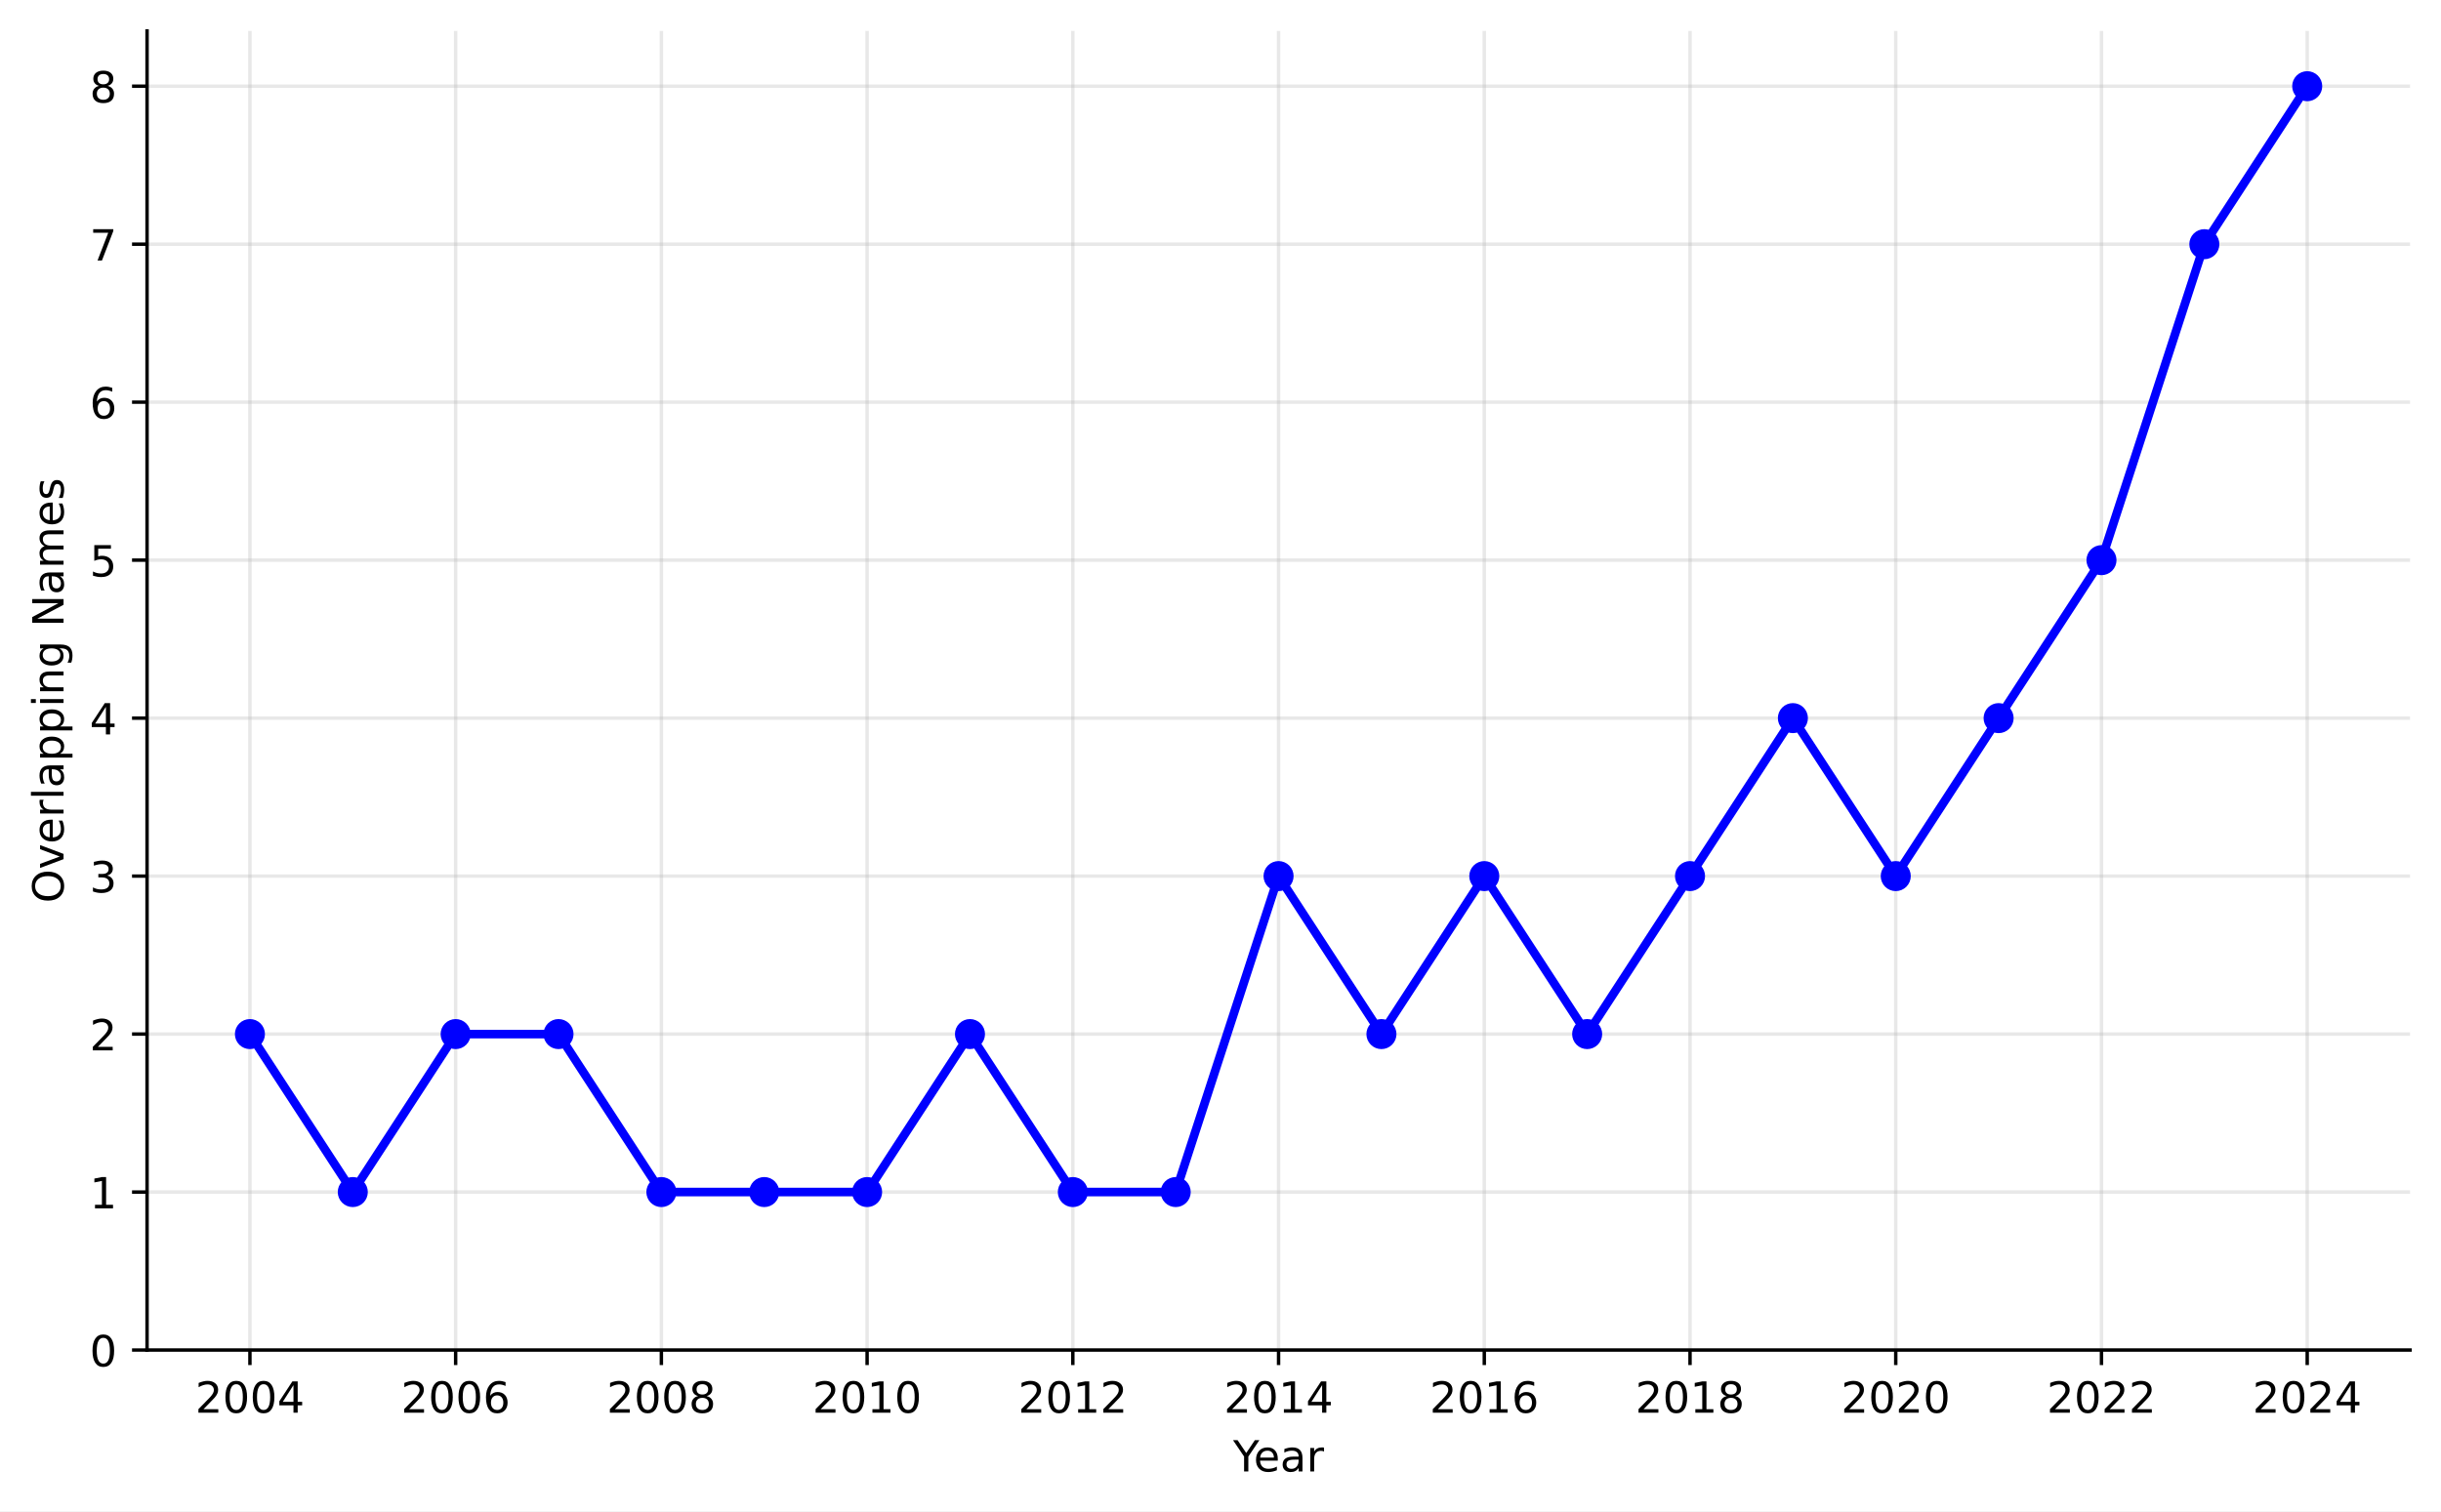
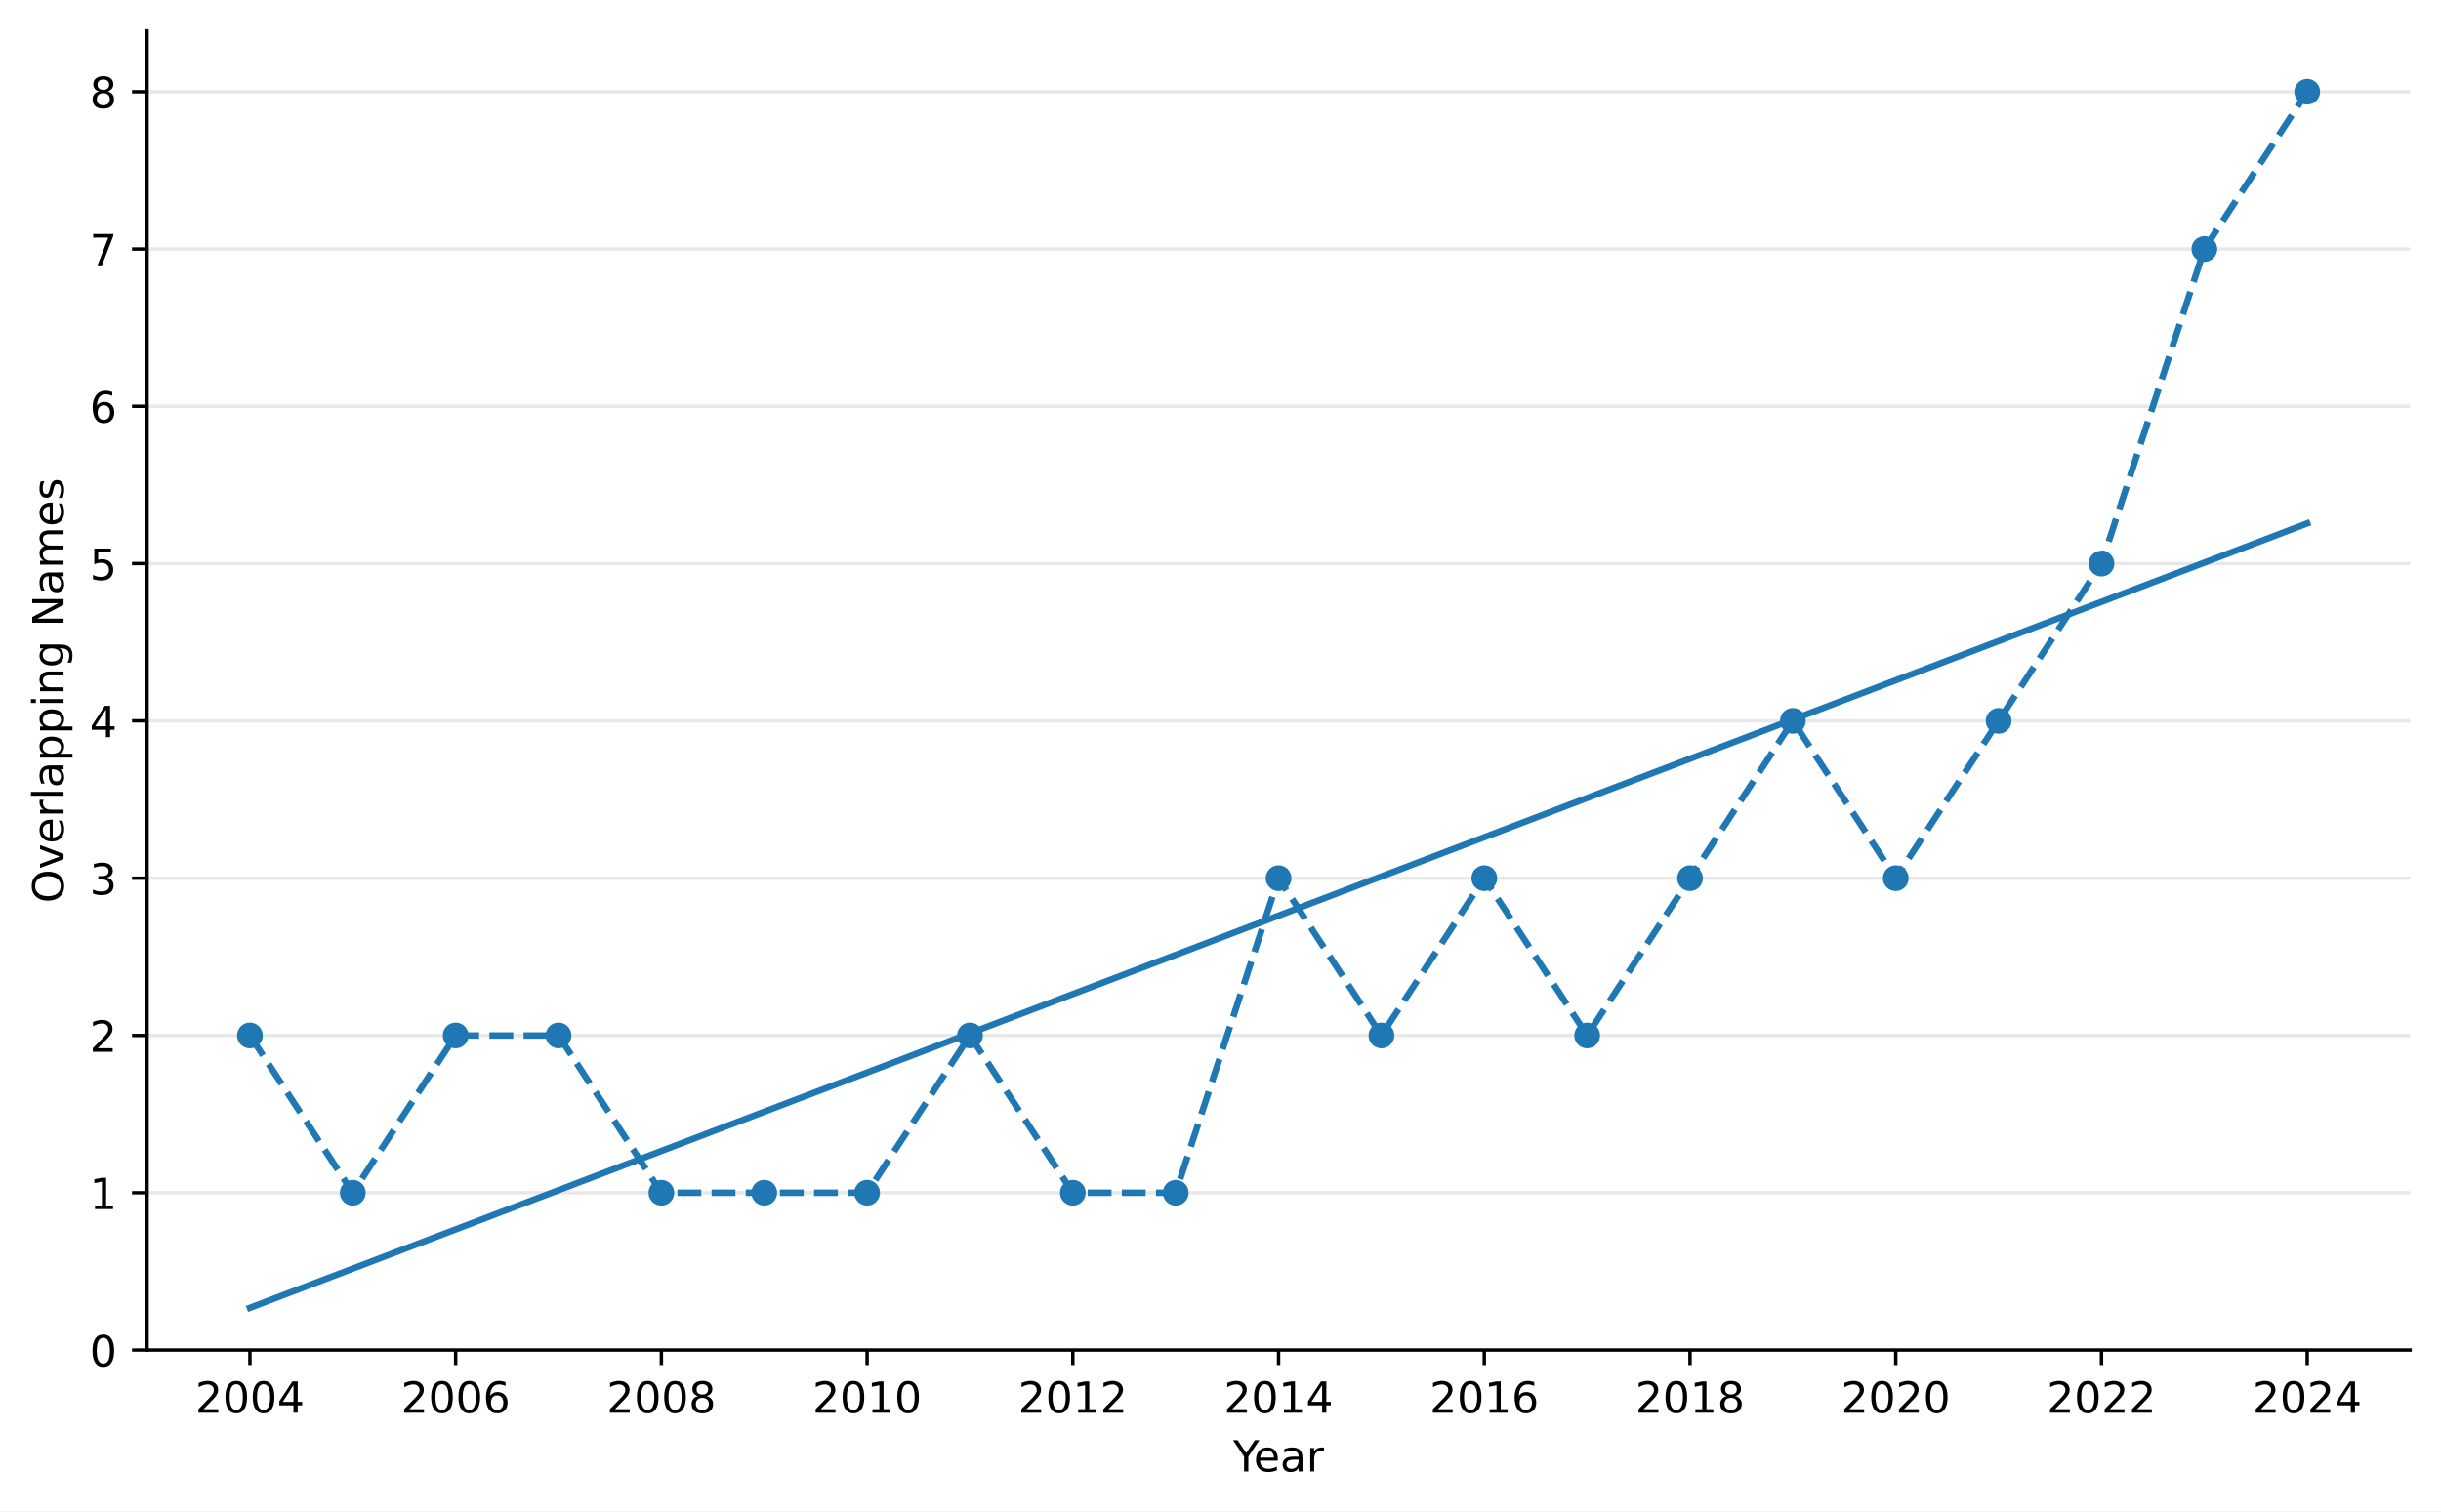
<svg xmlns="http://www.w3.org/2000/svg" xmlns:xlink="http://www.w3.org/1999/xlink" width="568.371pt" height="351.996pt" viewBox="0 0 568.371 351.996" version="1.1">
  <defs>
    <style type="text/css">*{stroke-linejoin: round; stroke-linecap: butt}</style>
  </defs>
  <g id="figure_1">
    <g id="patch_1">
      <path d="M 0 351.996  L 568.371 351.996  L 568.371 0  L 0 0  z " style="fill: #ffffff" />
    </g>
    <g id="axes_1">
      <g id="patch_2">
        <path d="M 34.241 314.44  L 561.171 314.44  L 561.171 7.2  L 34.241 7.2  z " style="fill: #ffffff" />
      </g>
      <g id="matplotlib.axis_1">
        <g id="xtick_1">
          <g id="line2d_1">
-             <path d="M 58.192 314.44  L 58.192 7.2  " clip-path="url(#p7ffa67ee04)" style="fill: none; stroke: #b0b0b0; stroke-opacity: 0.3; stroke-width: 0.8; stroke-linecap: square" />
-           </g>
-           <g id="line2d_2">
            <defs>
-               <path id="m85f377eb0c" d="M 0 0  L 0 3.5  " style="stroke: #000000; stroke-width: 0.8" />
+               <path id="m44d6b941d5" d="M 0 0  L 0 3.5  " style="stroke: #000000; stroke-width: 0.8" />
            </defs>
            <g>
-               <use xlink:href="#m85f377eb0c" x="58.192" y="314.44" style="stroke: #000000; stroke-width: 0.8" />
+               <use xlink:href="#m44d6b941d5" x="58.192" y="314.44" style="stroke: #000000; stroke-width: 0.8" />
            </g>
          </g>
          <g id="text_1">
            <g transform="translate(45.46699 329.0384) scale(0.1 -0.1)">
              <defs>
                <path id="DejaVuSans-32" d="M 1228 531  L 3431 531  L 3431 0  L 469 0  L 469 531  Q 828 903 1448 1529  Q 2069 2156 2228 2338  Q 2531 2678 2651 2914  Q 2772 3150 2772 3378  Q 2772 3750 2511 3984  Q 2250 4219 1831 4219  Q 1534 4219 1204 4116  Q 875 4013 500 3803  L 500 4441  Q 881 4594 1212 4672  Q 1544 4750 1819 4750  Q 2544 4750 2975 4387  Q 3406 4025 3406 3419  Q 3406 3131 3298 2873  Q 3191 2616 2906 2266  Q 2828 2175 2409 1742  Q 1991 1309 1228 531  z " transform="scale(0.015625)" />
                <path id="DejaVuSans-30" d="M 2034 4250  Q 1547 4250 1301 3770  Q 1056 3291 1056 2328  Q 1056 1369 1301 889  Q 1547 409 2034 409  Q 2525 409 2770 889  Q 3016 1369 3016 2328  Q 3016 3291 2770 3770  Q 2525 4250 2034 4250  z M 2034 4750  Q 2819 4750 3233 4129  Q 3647 3509 3647 2328  Q 3647 1150 3233 529  Q 2819 -91 2034 -91  Q 1250 -91 836 529  Q 422 1150 422 2328  Q 422 3509 836 4129  Q 1250 4750 2034 4750  z " transform="scale(0.015625)" />
                <path id="DejaVuSans-34" d="M 2419 4116  L 825 1625  L 2419 1625  L 2419 4116  z M 2253 4666  L 3047 4666  L 3047 1625  L 3713 1625  L 3713 1100  L 3047 1100  L 3047 0  L 2419 0  L 2419 1100  L 313 1100  L 313 1709  L 2253 4666  z " transform="scale(0.015625)" />
              </defs>
              <use xlink:href="#DejaVuSans-32" />
              <use xlink:href="#DejaVuSans-30" transform="translate(63.62305 0)" />
              <use xlink:href="#DejaVuSans-30" transform="translate(127.2461 0)" />
              <use xlink:href="#DejaVuSans-34" transform="translate(190.8691 0)" />
            </g>
          </g>
        </g>
        <g id="xtick_2">
-           <g id="line2d_3">
-             <path d="M 106.095 314.44  L 106.095 7.2  " clip-path="url(#p7ffa67ee04)" style="fill: none; stroke: #b0b0b0; stroke-opacity: 0.3; stroke-width: 0.8; stroke-linecap: square" />
-           </g>
-           <g id="line2d_4">
-             <g>
-               <use xlink:href="#m85f377eb0c" x="106.095" y="314.44" style="stroke: #000000; stroke-width: 0.8" />
+           <g id="line2d_2">
+             <g>
+               <use xlink:href="#m44d6b941d5" x="106.095" y="314.44" style="stroke: #000000; stroke-width: 0.8" />
            </g>
          </g>
          <g id="text_2">
            <g transform="translate(93.36972 329.0384) scale(0.1 -0.1)">
              <defs>
                <path id="DejaVuSans-36" d="M 2113 2584  Q 1688 2584 1439 2293  Q 1191 2003 1191 1497  Q 1191 994 1439 701  Q 1688 409 2113 409  Q 2538 409 2786 701  Q 3034 994 3034 1497  Q 3034 2003 2786 2293  Q 2538 2584 2113 2584  z M 3366 4563  L 3366 3988  Q 3128 4100 2886 4159  Q 2644 4219 2406 4219  Q 1781 4219 1451 3797  Q 1122 3375 1075 2522  Q 1259 2794 1537 2939  Q 1816 3084 2150 3084  Q 2853 3084 3261 2657  Q 3669 2231 3669 1497  Q 3669 778 3244 343  Q 2819 -91 2113 -91  Q 1303 -91 875 529  Q 447 1150 447 2328  Q 447 3434 972 4092  Q 1497 4750 2381 4750  Q 2619 4750 2861 4703  Q 3103 4656 3366 4563  z " transform="scale(0.015625)" />
              </defs>
              <use xlink:href="#DejaVuSans-32" />
              <use xlink:href="#DejaVuSans-30" transform="translate(63.62305 0)" />
              <use xlink:href="#DejaVuSans-30" transform="translate(127.2461 0)" />
              <use xlink:href="#DejaVuSans-36" transform="translate(190.8691 0)" />
            </g>
          </g>
        </g>
        <g id="xtick_3">
-           <g id="line2d_5">
-             <path d="M 153.997 314.44  L 153.997 7.2  " clip-path="url(#p7ffa67ee04)" style="fill: none; stroke: #b0b0b0; stroke-opacity: 0.3; stroke-width: 0.8; stroke-linecap: square" />
-           </g>
-           <g id="line2d_6">
-             <g>
-               <use xlink:href="#m85f377eb0c" x="153.997" y="314.44" style="stroke: #000000; stroke-width: 0.8" />
+           <g id="line2d_3">
+             <g>
+               <use xlink:href="#m44d6b941d5" x="153.997" y="314.44" style="stroke: #000000; stroke-width: 0.8" />
            </g>
          </g>
          <g id="text_3">
            <g transform="translate(141.2724 329.0384) scale(0.1 -0.1)">
              <defs>
                <path id="DejaVuSans-38" d="M 2034 2216  Q 1584 2216 1326 1975  Q 1069 1734 1069 1313  Q 1069 891 1326 650  Q 1584 409 2034 409  Q 2484 409 2743 651  Q 3003 894 3003 1313  Q 3003 1734 2745 1975  Q 2488 2216 2034 2216  z M 1403 2484  Q 997 2584 770 2862  Q 544 3141 544 3541  Q 544 4100 942 4425  Q 1341 4750 2034 4750  Q 2731 4750 3128 4425  Q 3525 4100 3525 3541  Q 3525 3141 3298 2862  Q 3072 2584 2669 2484  Q 3125 2378 3379 2068  Q 3634 1759 3634 1313  Q 3634 634 3220 271  Q 2806 -91 2034 -91  Q 1263 -91 848 271  Q 434 634 434 1313  Q 434 1759 690 2068  Q 947 2378 1403 2484  z M 1172 3481  Q 1172 3119 1398 2916  Q 1625 2713 2034 2713  Q 2441 2713 2670 2916  Q 2900 3119 2900 3481  Q 2900 3844 2670 4047  Q 2441 4250 2034 4250  Q 1625 4250 1398 4047  Q 1172 3844 1172 3481  z " transform="scale(0.015625)" />
              </defs>
              <use xlink:href="#DejaVuSans-32" />
              <use xlink:href="#DejaVuSans-30" transform="translate(63.62305 0)" />
              <use xlink:href="#DejaVuSans-30" transform="translate(127.2461 0)" />
              <use xlink:href="#DejaVuSans-38" transform="translate(190.8691 0)" />
            </g>
          </g>
        </g>
        <g id="xtick_4">
-           <g id="line2d_7">
-             <path d="M 201.9 314.44  L 201.9 7.2  " clip-path="url(#p7ffa67ee04)" style="fill: none; stroke: #b0b0b0; stroke-opacity: 0.3; stroke-width: 0.8; stroke-linecap: square" />
-           </g>
-           <g id="line2d_8">
-             <g>
-               <use xlink:href="#m85f377eb0c" x="201.9" y="314.44" style="stroke: #000000; stroke-width: 0.8" />
+           <g id="line2d_4">
+             <g>
+               <use xlink:href="#m44d6b941d5" x="201.9" y="314.44" style="stroke: #000000; stroke-width: 0.8" />
            </g>
          </g>
          <g id="text_4">
            <g transform="translate(189.1752 329.0384) scale(0.1 -0.1)">
              <defs>
                <path id="DejaVuSans-31" d="M 794 531  L 1825 531  L 1825 4091  L 703 3866  L 703 4441  L 1819 4666  L 2450 4666  L 2450 531  L 3481 531  L 3481 0  L 794 0  L 794 531  z " transform="scale(0.015625)" />
              </defs>
              <use xlink:href="#DejaVuSans-32" />
              <use xlink:href="#DejaVuSans-30" transform="translate(63.62305 0)" />
              <use xlink:href="#DejaVuSans-31" transform="translate(127.2461 0)" />
              <use xlink:href="#DejaVuSans-30" transform="translate(190.8691 0)" />
            </g>
          </g>
        </g>
        <g id="xtick_5">
-           <g id="line2d_9">
-             <path d="M 249.803 314.44  L 249.803 7.2  " clip-path="url(#p7ffa67ee04)" style="fill: none; stroke: #b0b0b0; stroke-opacity: 0.3; stroke-width: 0.8; stroke-linecap: square" />
-           </g>
-           <g id="line2d_10">
-             <g>
-               <use xlink:href="#m85f377eb0c" x="249.803" y="314.44" style="stroke: #000000; stroke-width: 0.8" />
+           <g id="line2d_5">
+             <g>
+               <use xlink:href="#m44d6b941d5" x="249.803" y="314.44" style="stroke: #000000; stroke-width: 0.8" />
            </g>
          </g>
          <g id="text_5">
            <g transform="translate(237.0779 329.0384) scale(0.1 -0.1)">
              <use xlink:href="#DejaVuSans-32" />
              <use xlink:href="#DejaVuSans-30" transform="translate(63.62305 0)" />
              <use xlink:href="#DejaVuSans-31" transform="translate(127.2461 0)" />
              <use xlink:href="#DejaVuSans-32" transform="translate(190.8691 0)" />
            </g>
          </g>
        </g>
        <g id="xtick_6">
-           <g id="line2d_11">
-             <path d="M 297.706 314.44  L 297.706 7.2  " clip-path="url(#p7ffa67ee04)" style="fill: none; stroke: #b0b0b0; stroke-opacity: 0.3; stroke-width: 0.8; stroke-linecap: square" />
-           </g>
-           <g id="line2d_12">
-             <g>
-               <use xlink:href="#m85f377eb0c" x="297.706" y="314.44" style="stroke: #000000; stroke-width: 0.8" />
+           <g id="line2d_6">
+             <g>
+               <use xlink:href="#m44d6b941d5" x="297.706" y="314.44" style="stroke: #000000; stroke-width: 0.8" />
            </g>
          </g>
          <g id="text_6">
            <g transform="translate(284.9806 329.0384) scale(0.1 -0.1)">
              <use xlink:href="#DejaVuSans-32" />
              <use xlink:href="#DejaVuSans-30" transform="translate(63.62305 0)" />
              <use xlink:href="#DejaVuSans-31" transform="translate(127.2461 0)" />
              <use xlink:href="#DejaVuSans-34" transform="translate(190.8691 0)" />
            </g>
          </g>
        </g>
        <g id="xtick_7">
-           <g id="line2d_13">
-             <path d="M 345.608 314.44  L 345.608 7.2  " clip-path="url(#p7ffa67ee04)" style="fill: none; stroke: #b0b0b0; stroke-opacity: 0.3; stroke-width: 0.8; stroke-linecap: square" />
-           </g>
-           <g id="line2d_14">
-             <g>
-               <use xlink:href="#m85f377eb0c" x="345.608" y="314.44" style="stroke: #000000; stroke-width: 0.8" />
+           <g id="line2d_7">
+             <g>
+               <use xlink:href="#m44d6b941d5" x="345.608" y="314.44" style="stroke: #000000; stroke-width: 0.8" />
            </g>
          </g>
          <g id="text_7">
            <g transform="translate(332.8834 329.0384) scale(0.1 -0.1)">
              <use xlink:href="#DejaVuSans-32" />
              <use xlink:href="#DejaVuSans-30" transform="translate(63.62305 0)" />
              <use xlink:href="#DejaVuSans-31" transform="translate(127.2461 0)" />
              <use xlink:href="#DejaVuSans-36" transform="translate(190.8691 0)" />
            </g>
          </g>
        </g>
        <g id="xtick_8">
-           <g id="line2d_15">
-             <path d="M 393.511 314.44  L 393.511 7.2  " clip-path="url(#p7ffa67ee04)" style="fill: none; stroke: #b0b0b0; stroke-opacity: 0.3; stroke-width: 0.8; stroke-linecap: square" />
-           </g>
-           <g id="line2d_16">
-             <g>
-               <use xlink:href="#m85f377eb0c" x="393.511" y="314.44" style="stroke: #000000; stroke-width: 0.8" />
+           <g id="line2d_8">
+             <g>
+               <use xlink:href="#m44d6b941d5" x="393.511" y="314.44" style="stroke: #000000; stroke-width: 0.8" />
            </g>
          </g>
          <g id="text_8">
            <g transform="translate(380.7861 329.0384) scale(0.1 -0.1)">
              <use xlink:href="#DejaVuSans-32" />
              <use xlink:href="#DejaVuSans-30" transform="translate(63.62305 0)" />
              <use xlink:href="#DejaVuSans-31" transform="translate(127.2461 0)" />
              <use xlink:href="#DejaVuSans-38" transform="translate(190.8691 0)" />
            </g>
          </g>
        </g>
        <g id="xtick_9">
-           <g id="line2d_17">
-             <path d="M 441.414 314.44  L 441.414 7.2  " clip-path="url(#p7ffa67ee04)" style="fill: none; stroke: #b0b0b0; stroke-opacity: 0.3; stroke-width: 0.8; stroke-linecap: square" />
-           </g>
-           <g id="line2d_18">
-             <g>
-               <use xlink:href="#m85f377eb0c" x="441.414" y="314.44" style="stroke: #000000; stroke-width: 0.8" />
+           <g id="line2d_9">
+             <g>
+               <use xlink:href="#m44d6b941d5" x="441.414" y="314.44" style="stroke: #000000; stroke-width: 0.8" />
            </g>
          </g>
          <g id="text_9">
            <g transform="translate(428.6888 329.0384) scale(0.1 -0.1)">
              <use xlink:href="#DejaVuSans-32" />
              <use xlink:href="#DejaVuSans-30" transform="translate(63.62305 0)" />
              <use xlink:href="#DejaVuSans-32" transform="translate(127.2461 0)" />
              <use xlink:href="#DejaVuSans-30" transform="translate(190.8691 0)" />
            </g>
          </g>
        </g>
        <g id="xtick_10">
-           <g id="line2d_19">
-             <path d="M 489.317 314.44  L 489.317 7.2  " clip-path="url(#p7ffa67ee04)" style="fill: none; stroke: #b0b0b0; stroke-opacity: 0.3; stroke-width: 0.8; stroke-linecap: square" />
-           </g>
-           <g id="line2d_20">
-             <g>
-               <use xlink:href="#m85f377eb0c" x="489.317" y="314.44" style="stroke: #000000; stroke-width: 0.8" />
+           <g id="line2d_10">
+             <g>
+               <use xlink:href="#m44d6b941d5" x="489.317" y="314.44" style="stroke: #000000; stroke-width: 0.8" />
            </g>
          </g>
          <g id="text_10">
            <g transform="translate(476.5915 329.0384) scale(0.1 -0.1)">
              <use xlink:href="#DejaVuSans-32" />
              <use xlink:href="#DejaVuSans-30" transform="translate(63.62305 0)" />
              <use xlink:href="#DejaVuSans-32" transform="translate(127.2461 0)" />
              <use xlink:href="#DejaVuSans-32" transform="translate(190.8691 0)" />
            </g>
          </g>
        </g>
        <g id="xtick_11">
-           <g id="line2d_21">
-             <path d="M 537.219 314.44  L 537.219 7.2  " clip-path="url(#p7ffa67ee04)" style="fill: none; stroke: #b0b0b0; stroke-opacity: 0.3; stroke-width: 0.8; stroke-linecap: square" />
-           </g>
-           <g id="line2d_22">
-             <g>
-               <use xlink:href="#m85f377eb0c" x="537.219" y="314.44" style="stroke: #000000; stroke-width: 0.8" />
+           <g id="line2d_11">
+             <g>
+               <use xlink:href="#m44d6b941d5" x="537.219" y="314.44" style="stroke: #000000; stroke-width: 0.8" />
            </g>
          </g>
          <g id="text_11">
            <g transform="translate(524.4943 329.0384) scale(0.1 -0.1)">
              <use xlink:href="#DejaVuSans-32" />
              <use xlink:href="#DejaVuSans-30" transform="translate(63.62305 0)" />
              <use xlink:href="#DejaVuSans-32" transform="translate(127.2461 0)" />
              <use xlink:href="#DejaVuSans-34" transform="translate(190.8691 0)" />
            </g>
          </g>
        </g>
        <g id="text_12">
          <g transform="translate(287.1181 342.7166) scale(0.1 -0.1)">
            <defs>
              <path id="DejaVuSans-59" d="M -13 4666  L 666 4666  L 1959 2747  L 3244 4666  L 3922 4666  L 2272 2222  L 2272 0  L 1638 0  L 1638 2222  L -13 4666  z " transform="scale(0.015625)" />
              <path id="DejaVuSans-65" d="M 3597 1894  L 3597 1613  L 953 1613  Q 991 1019 1311 708  Q 1631 397 2203 397  Q 2534 397 2845 478  Q 3156 559 3463 722  L 3463 178  Q 3153 47 2828 -22  Q 2503 -91 2169 -91  Q 1331 -91 842 396  Q 353 884 353 1716  Q 353 2575 817 3079  Q 1281 3584 2069 3584  Q 2775 3584 3186 3129  Q 3597 2675 3597 1894  z M 3022 2063  Q 3016 2534 2758 2815  Q 2500 3097 2075 3097  Q 1594 3097 1305 2825  Q 1016 2553 972 2059  L 3022 2063  z " transform="scale(0.015625)" />
              <path id="DejaVuSans-61" d="M 2194 1759  Q 1497 1759 1228 1600  Q 959 1441 959 1056  Q 959 750 1161 570  Q 1363 391 1709 391  Q 2188 391 2477 730  Q 2766 1069 2766 1631  L 2766 1759  L 2194 1759  z M 3341 1997  L 3341 0  L 2766 0  L 2766 531  Q 2569 213 2275 61  Q 1981 -91 1556 -91  Q 1019 -91 701 211  Q 384 513 384 1019  Q 384 1609 779 1909  Q 1175 2209 1959 2209  L 2766 2209  L 2766 2266  Q 2766 2663 2505 2880  Q 2244 3097 1772 3097  Q 1472 3097 1187 3025  Q 903 2953 641 2809  L 641 3341  Q 956 3463 1253 3523  Q 1550 3584 1831 3584  Q 2591 3584 2966 3190  Q 3341 2797 3341 1997  z " transform="scale(0.015625)" />
              <path id="DejaVuSans-72" d="M 2631 2963  Q 2534 3019 2420 3045  Q 2306 3072 2169 3072  Q 1681 3072 1420 2755  Q 1159 2438 1159 1844  L 1159 0  L 581 0  L 581 3500  L 1159 3500  L 1159 2956  Q 1341 3275 1631 3429  Q 1922 3584 2338 3584  Q 2397 3584 2469 3576  Q 2541 3569 2628 3553  L 2631 2963  z " transform="scale(0.015625)" />
            </defs>
            <use xlink:href="#DejaVuSans-59" />
            <use xlink:href="#DejaVuSans-65" transform="translate(47.83398 0)" />
            <use xlink:href="#DejaVuSans-61" transform="translate(109.3574 0)" />
            <use xlink:href="#DejaVuSans-72" transform="translate(170.6367 0)" />
          </g>
        </g>
      </g>
      <g id="matplotlib.axis_2">
        <g id="ytick_1">
-           <g id="line2d_23">
-             <path d="M 34.241 314.44  L 561.171 314.44  " clip-path="url(#p7ffa67ee04)" style="fill: none; stroke: #b0b0b0; stroke-opacity: 0.3; stroke-width: 0.8; stroke-linecap: square" />
-           </g>
-           <g id="line2d_24">
+           <g id="line2d_12">
+             <path d="M 34.241 314.44  L 561.171 314.44  " clip-path="url(#pd63ad26aad)" style="fill: none; stroke: #b0b0b0; stroke-opacity: 0.3; stroke-width: 0.8; stroke-linecap: square" />
+           </g>
+           <g id="line2d_13">
            <defs>
-               <path id="m885832c8ed" d="M 0 0  L -3.5 0  " style="stroke: #000000; stroke-width: 0.8" />
+               <path id="mfffae971ea" d="M 0 0  L -3.5 0  " style="stroke: #000000; stroke-width: 0.8" />
            </defs>
            <g>
-               <use xlink:href="#m885832c8ed" x="34.241" y="314.44" style="stroke: #000000; stroke-width: 0.8" />
+               <use xlink:href="#mfffae971ea" x="34.241" y="314.44" style="stroke: #000000; stroke-width: 0.8" />
            </g>
          </g>
          <g id="text_13">
            <g transform="translate(20.87813 318.2392) scale(0.1 -0.1)">
              <use xlink:href="#DejaVuSans-30" />
            </g>
          </g>
        </g>
        <g id="ytick_2">
+           <g id="line2d_14">
+             <path d="M 34.241 277.805  L 561.171 277.805  " clip-path="url(#pd63ad26aad)" style="fill: none; stroke: #b0b0b0; stroke-opacity: 0.3; stroke-width: 0.8; stroke-linecap: square" />
+           </g>
+           <g id="line2d_15">
+             <g>
+               <use xlink:href="#mfffae971ea" x="34.241" y="277.805" style="stroke: #000000; stroke-width: 0.8" />
+             </g>
+           </g>
+           <g id="text_14">
+             <g transform="translate(20.87813 281.6045) scale(0.1 -0.1)">
+               <use xlink:href="#DejaVuSans-31" />
+             </g>
+           </g>
+         </g>
+         <g id="ytick_3">
+           <g id="line2d_16">
+             <path d="M 34.241 241.171  L 561.171 241.171  " clip-path="url(#pd63ad26aad)" style="fill: none; stroke: #b0b0b0; stroke-opacity: 0.3; stroke-width: 0.8; stroke-linecap: square" />
+           </g>
+           <g id="line2d_17">
+             <g>
+               <use xlink:href="#mfffae971ea" x="34.241" y="241.171" style="stroke: #000000; stroke-width: 0.8" />
+             </g>
+           </g>
+           <g id="text_15">
+             <g transform="translate(20.87813 244.9698) scale(0.1 -0.1)">
+               <use xlink:href="#DejaVuSans-32" />
+             </g>
+           </g>
+         </g>
+         <g id="ytick_4">
+           <g id="line2d_18">
+             <path d="M 34.241 204.536  L 561.171 204.536  " clip-path="url(#pd63ad26aad)" style="fill: none; stroke: #b0b0b0; stroke-opacity: 0.3; stroke-width: 0.8; stroke-linecap: square" />
+           </g>
+           <g id="line2d_19">
+             <g>
+               <use xlink:href="#mfffae971ea" x="34.241" y="204.536" style="stroke: #000000; stroke-width: 0.8" />
+             </g>
+           </g>
+           <g id="text_16">
+             <g transform="translate(20.87813 208.3351) scale(0.1 -0.1)">
+               <defs>
+                 <path id="DejaVuSans-33" d="M 2597 2516  Q 3050 2419 3304 2112  Q 3559 1806 3559 1356  Q 3559 666 3084 287  Q 2609 -91 1734 -91  Q 1441 -91 1130 -33  Q 819 25 488 141  L 488 750  Q 750 597 1062 519  Q 1375 441 1716 441  Q 2309 441 2620 675  Q 2931 909 2931 1356  Q 2931 1769 2642 2001  Q 2353 2234 1838 2234  L 1294 2234  L 1294 2753  L 1863 2753  Q 2328 2753 2575 2939  Q 2822 3125 2822 3475  Q 2822 3834 2567 4026  Q 2313 4219 1838 4219  Q 1578 4219 1281 4162  Q 984 4106 628 3988  L 628 4550  Q 988 4650 1302 4700  Q 1616 4750 1894 4750  Q 2613 4750 3031 4423  Q 3450 4097 3450 3541  Q 3450 3153 3228 2886  Q 3006 2619 2597 2516  z " transform="scale(0.015625)" />
+               </defs>
+               <use xlink:href="#DejaVuSans-33" />
+             </g>
+           </g>
+         </g>
+         <g id="ytick_5">
+           <g id="line2d_20">
+             <path d="M 34.241 167.901  L 561.171 167.901  " clip-path="url(#pd63ad26aad)" style="fill: none; stroke: #b0b0b0; stroke-opacity: 0.3; stroke-width: 0.8; stroke-linecap: square" />
+           </g>
+           <g id="line2d_21">
+             <g>
+               <use xlink:href="#mfffae971ea" x="34.241" y="167.901" style="stroke: #000000; stroke-width: 0.8" />
+             </g>
+           </g>
+           <g id="text_17">
+             <g transform="translate(20.87813 171.7003) scale(0.1 -0.1)">
+               <use xlink:href="#DejaVuSans-34" />
+             </g>
+           </g>
+         </g>
+         <g id="ytick_6">
+           <g id="line2d_22">
+             <path d="M 34.241 131.266  L 561.171 131.266  " clip-path="url(#pd63ad26aad)" style="fill: none; stroke: #b0b0b0; stroke-opacity: 0.3; stroke-width: 0.8; stroke-linecap: square" />
+           </g>
+           <g id="line2d_23">
+             <g>
+               <use xlink:href="#mfffae971ea" x="34.241" y="131.266" style="stroke: #000000; stroke-width: 0.8" />
+             </g>
+           </g>
+           <g id="text_18">
+             <g transform="translate(20.87813 135.0656) scale(0.1 -0.1)">
+               <defs>
+                 <path id="DejaVuSans-35" d="M 691 4666  L 3169 4666  L 3169 4134  L 1269 4134  L 1269 2991  Q 1406 3038 1543 3061  Q 1681 3084 1819 3084  Q 2600 3084 3056 2656  Q 3513 2228 3513 1497  Q 3513 744 3044 326  Q 2575 -91 1722 -91  Q 1428 -91 1123 -41  Q 819 9 494 109  L 494 744  Q 775 591 1075 516  Q 1375 441 1709 441  Q 2250 441 2565 725  Q 2881 1009 2881 1497  Q 2881 1984 2565 2268  Q 2250 2553 1709 2553  Q 1456 2553 1204 2497  Q 953 2441 691 2322  L 691 4666  z " transform="scale(0.015625)" />
+               </defs>
+               <use xlink:href="#DejaVuSans-35" />
+             </g>
+           </g>
+         </g>
+         <g id="ytick_7">
+           <g id="line2d_24">
+             <path d="M 34.241 94.632  L 561.171 94.632  " clip-path="url(#pd63ad26aad)" style="fill: none; stroke: #b0b0b0; stroke-opacity: 0.3; stroke-width: 0.8; stroke-linecap: square" />
+           </g>
          <g id="line2d_25">
-             <path d="M 34.241 277.645  L 561.171 277.645  " clip-path="url(#p7ffa67ee04)" style="fill: none; stroke: #b0b0b0; stroke-opacity: 0.3; stroke-width: 0.8; stroke-linecap: square" />
-           </g>
+             <g>
+               <use xlink:href="#mfffae971ea" x="34.241" y="94.632" style="stroke: #000000; stroke-width: 0.8" />
+             </g>
+           </g>
+           <g id="text_19">
+             <g transform="translate(20.87813 98.43091) scale(0.1 -0.1)">
+               <use xlink:href="#DejaVuSans-36" />
+             </g>
+           </g>
+         </g>
+         <g id="ytick_8">
          <g id="line2d_26">
-             <g>
-               <use xlink:href="#m885832c8ed" x="34.241" y="277.645" style="stroke: #000000; stroke-width: 0.8" />
-             </g>
-           </g>
-           <g id="text_14">
-             <g transform="translate(20.87813 281.444) scale(0.1 -0.1)">
-               <use xlink:href="#DejaVuSans-31" />
-             </g>
-           </g>
-         </g>
-         <g id="ytick_3">
+             <path d="M 34.241 57.997  L 561.171 57.997  " clip-path="url(#pd63ad26aad)" style="fill: none; stroke: #b0b0b0; stroke-opacity: 0.3; stroke-width: 0.8; stroke-linecap: square" />
+           </g>
          <g id="line2d_27">
-             <path d="M 34.241 240.85  L 561.171 240.85  " clip-path="url(#p7ffa67ee04)" style="fill: none; stroke: #b0b0b0; stroke-opacity: 0.3; stroke-width: 0.8; stroke-linecap: square" />
-           </g>
+             <g>
+               <use xlink:href="#mfffae971ea" x="34.241" y="57.997" style="stroke: #000000; stroke-width: 0.8" />
+             </g>
+           </g>
+           <g id="text_20">
+             <g transform="translate(20.87813 61.79619) scale(0.1 -0.1)">
+               <defs>
+                 <path id="DejaVuSans-37" d="M 525 4666  L 3525 4666  L 3525 4397  L 1831 0  L 1172 0  L 2766 4134  L 525 4134  L 525 4666  z " transform="scale(0.015625)" />
+               </defs>
+               <use xlink:href="#DejaVuSans-37" />
+             </g>
+           </g>
+         </g>
+         <g id="ytick_9">
          <g id="line2d_28">
-             <g>
-               <use xlink:href="#m885832c8ed" x="34.241" y="240.85" style="stroke: #000000; stroke-width: 0.8" />
-             </g>
-           </g>
-           <g id="text_15">
-             <g transform="translate(20.87813 244.6488) scale(0.1 -0.1)">
-               <use xlink:href="#DejaVuSans-32" />
-             </g>
-           </g>
-         </g>
-         <g id="ytick_4">
+             <path d="M 34.241 21.362  L 561.171 21.362  " clip-path="url(#pd63ad26aad)" style="fill: none; stroke: #b0b0b0; stroke-opacity: 0.3; stroke-width: 0.8; stroke-linecap: square" />
+           </g>
          <g id="line2d_29">
-             <path d="M 34.241 204.054  L 561.171 204.054  " clip-path="url(#p7ffa67ee04)" style="fill: none; stroke: #b0b0b0; stroke-opacity: 0.3; stroke-width: 0.8; stroke-linecap: square" />
-           </g>
-           <g id="line2d_30">
-             <g>
-               <use xlink:href="#m885832c8ed" x="34.241" y="204.054" style="stroke: #000000; stroke-width: 0.8" />
-             </g>
-           </g>
-           <g id="text_16">
-             <g transform="translate(20.87813 207.8536) scale(0.1 -0.1)">
-               <defs>
-                 <path id="DejaVuSans-33" d="M 2597 2516  Q 3050 2419 3304 2112  Q 3559 1806 3559 1356  Q 3559 666 3084 287  Q 2609 -91 1734 -91  Q 1441 -91 1130 -33  Q 819 25 488 141  L 488 750  Q 750 597 1062 519  Q 1375 441 1716 441  Q 2309 441 2620 675  Q 2931 909 2931 1356  Q 2931 1769 2642 2001  Q 2353 2234 1838 2234  L 1294 2234  L 1294 2753  L 1863 2753  Q 2328 2753 2575 2939  Q 2822 3125 2822 3475  Q 2822 3834 2567 4026  Q 2313 4219 1838 4219  Q 1578 4219 1281 4162  Q 984 4106 628 3988  L 628 4550  Q 988 4650 1302 4700  Q 1616 4750 1894 4750  Q 2613 4750 3031 4423  Q 3450 4097 3450 3541  Q 3450 3153 3228 2886  Q 3006 2619 2597 2516  z " transform="scale(0.015625)" />
-               </defs>
-               <use xlink:href="#DejaVuSans-33" />
-             </g>
-           </g>
-         </g>
-         <g id="ytick_5">
-           <g id="line2d_31">
-             <path d="M 34.241 167.259  L 561.171 167.259  " clip-path="url(#p7ffa67ee04)" style="fill: none; stroke: #b0b0b0; stroke-opacity: 0.3; stroke-width: 0.8; stroke-linecap: square" />
-           </g>
-           <g id="line2d_32">
-             <g>
-               <use xlink:href="#m885832c8ed" x="34.241" y="167.259" style="stroke: #000000; stroke-width: 0.8" />
-             </g>
-           </g>
-           <g id="text_17">
-             <g transform="translate(20.87813 171.0584) scale(0.1 -0.1)">
-               <use xlink:href="#DejaVuSans-34" />
-             </g>
-           </g>
-         </g>
-         <g id="ytick_6">
-           <g id="line2d_33">
-             <path d="M 34.241 130.464  L 561.171 130.464  " clip-path="url(#p7ffa67ee04)" style="fill: none; stroke: #b0b0b0; stroke-opacity: 0.3; stroke-width: 0.8; stroke-linecap: square" />
-           </g>
-           <g id="line2d_34">
-             <g>
-               <use xlink:href="#m885832c8ed" x="34.241" y="130.464" style="stroke: #000000; stroke-width: 0.8" />
-             </g>
-           </g>
-           <g id="text_18">
-             <g transform="translate(20.87813 134.2632) scale(0.1 -0.1)">
-               <defs>
-                 <path id="DejaVuSans-35" d="M 691 4666  L 3169 4666  L 3169 4134  L 1269 4134  L 1269 2991  Q 1406 3038 1543 3061  Q 1681 3084 1819 3084  Q 2600 3084 3056 2656  Q 3513 2228 3513 1497  Q 3513 744 3044 326  Q 2575 -91 1722 -91  Q 1428 -91 1123 -41  Q 819 9 494 109  L 494 744  Q 775 591 1075 516  Q 1375 441 1709 441  Q 2250 441 2565 725  Q 2881 1009 2881 1497  Q 2881 1984 2565 2268  Q 2250 2553 1709 2553  Q 1456 2553 1204 2497  Q 953 2441 691 2322  L 691 4666  z " transform="scale(0.015625)" />
-               </defs>
-               <use xlink:href="#DejaVuSans-35" />
-             </g>
-           </g>
-         </g>
-         <g id="ytick_7">
-           <g id="line2d_35">
-             <path d="M 34.241 93.669  L 561.171 93.669  " clip-path="url(#p7ffa67ee04)" style="fill: none; stroke: #b0b0b0; stroke-opacity: 0.3; stroke-width: 0.8; stroke-linecap: square" />
-           </g>
-           <g id="line2d_36">
-             <g>
-               <use xlink:href="#m885832c8ed" x="34.241" y="93.669" style="stroke: #000000; stroke-width: 0.8" />
-             </g>
-           </g>
-           <g id="text_19">
-             <g transform="translate(20.87813 97.46796) scale(0.1 -0.1)">
-               <use xlink:href="#DejaVuSans-36" />
-             </g>
-           </g>
-         </g>
-         <g id="ytick_8">
-           <g id="line2d_37">
-             <path d="M 34.241 56.874  L 561.171 56.874  " clip-path="url(#p7ffa67ee04)" style="fill: none; stroke: #b0b0b0; stroke-opacity: 0.3; stroke-width: 0.8; stroke-linecap: square" />
-           </g>
-           <g id="line2d_38">
-             <g>
-               <use xlink:href="#m885832c8ed" x="34.241" y="56.874" style="stroke: #000000; stroke-width: 0.8" />
-             </g>
-           </g>
-           <g id="text_20">
-             <g transform="translate(20.87813 60.67275) scale(0.1 -0.1)">
-               <defs>
-                 <path id="DejaVuSans-37" d="M 525 4666  L 3525 4666  L 3525 4397  L 1831 0  L 1172 0  L 2766 4134  L 525 4134  L 525 4666  z " transform="scale(0.015625)" />
-               </defs>
-               <use xlink:href="#DejaVuSans-37" />
-             </g>
-           </g>
-         </g>
-         <g id="ytick_9">
-           <g id="line2d_39">
-             <path d="M 34.241 20.078  L 561.171 20.078  " clip-path="url(#p7ffa67ee04)" style="fill: none; stroke: #b0b0b0; stroke-opacity: 0.3; stroke-width: 0.8; stroke-linecap: square" />
-           </g>
-           <g id="line2d_40">
-             <g>
-               <use xlink:href="#m885832c8ed" x="34.241" y="20.078" style="stroke: #000000; stroke-width: 0.8" />
+             <g>
+               <use xlink:href="#mfffae971ea" x="34.241" y="21.362" style="stroke: #000000; stroke-width: 0.8" />
            </g>
          </g>
          <g id="text_21">
-             <g transform="translate(20.87813 23.87754) scale(0.1 -0.1)">
+             <g transform="translate(20.87813 25.16147) scale(0.1 -0.1)">
              <use xlink:href="#DejaVuSans-38" />
            </g>
          </g>
        </g>
        <g id="text_22">
          <g transform="translate(14.79844 210.3262) rotate(-90) scale(0.1 -0.1)">
            <defs>
              <path id="DejaVuSans-4f" d="M 2522 4238  Q 1834 4238 1429 3725  Q 1025 3213 1025 2328  Q 1025 1447 1429 934  Q 1834 422 2522 422  Q 3209 422 3611 934  Q 4013 1447 4013 2328  Q 4013 3213 3611 3725  Q 3209 4238 2522 4238  z M 2522 4750  Q 3503 4750 4090 4092  Q 4678 3434 4678 2328  Q 4678 1225 4090 567  Q 3503 -91 2522 -91  Q 1538 -91 948 565  Q 359 1222 359 2328  Q 359 3434 948 4092  Q 1538 4750 2522 4750  z " transform="scale(0.015625)" />
              <path id="DejaVuSans-76" d="M 191 3500  L 800 3500  L 1894 563  L 2988 3500  L 3597 3500  L 2284 0  L 1503 0  L 191 3500  z " transform="scale(0.015625)" />
              <path id="DejaVuSans-6c" d="M 603 4863  L 1178 4863  L 1178 0  L 603 0  L 603 4863  z " transform="scale(0.015625)" />
              <path id="DejaVuSans-70" d="M 1159 525  L 1159 -1331  L 581 -1331  L 581 3500  L 1159 3500  L 1159 2969  Q 1341 3281 1617 3432  Q 1894 3584 2278 3584  Q 2916 3584 3314 3078  Q 3713 2572 3713 1747  Q 3713 922 3314 415  Q 2916 -91 2278 -91  Q 1894 -91 1617 61  Q 1341 213 1159 525  z M 3116 1747  Q 3116 2381 2855 2742  Q 2594 3103 2138 3103  Q 1681 3103 1420 2742  Q 1159 2381 1159 1747  Q 1159 1113 1420 752  Q 1681 391 2138 391  Q 2594 391 2855 752  Q 3116 1113 3116 1747  z " transform="scale(0.015625)" />
              <path id="DejaVuSans-69" d="M 603 3500  L 1178 3500  L 1178 0  L 603 0  L 603 3500  z M 603 4863  L 1178 4863  L 1178 4134  L 603 4134  L 603 4863  z " transform="scale(0.015625)" />
              <path id="DejaVuSans-6e" d="M 3513 2113  L 3513 0  L 2938 0  L 2938 2094  Q 2938 2591 2744 2837  Q 2550 3084 2163 3084  Q 1697 3084 1428 2787  Q 1159 2491 1159 1978  L 1159 0  L 581 0  L 581 3500  L 1159 3500  L 1159 2956  Q 1366 3272 1645 3428  Q 1925 3584 2291 3584  Q 2894 3584 3203 3211  Q 3513 2838 3513 2113  z " transform="scale(0.015625)" />
              <path id="DejaVuSans-67" d="M 2906 1791  Q 2906 2416 2648 2759  Q 2391 3103 1925 3103  Q 1463 3103 1205 2759  Q 947 2416 947 1791  Q 947 1169 1205 825  Q 1463 481 1925 481  Q 2391 481 2648 825  Q 2906 1169 2906 1791  z M 3481 434  Q 3481 -459 3084 -895  Q 2688 -1331 1869 -1331  Q 1566 -1331 1297 -1286  Q 1028 -1241 775 -1147  L 775 -588  Q 1028 -725 1275 -790  Q 1522 -856 1778 -856  Q 2344 -856 2625 -561  Q 2906 -266 2906 331  L 2906 616  Q 2728 306 2450 153  Q 2172 0 1784 0  Q 1141 0 747 490  Q 353 981 353 1791  Q 353 2603 747 3093  Q 1141 3584 1784 3584  Q 2172 3584 2450 3431  Q 2728 3278 2906 2969  L 2906 3500  L 3481 3500  L 3481 434  z " transform="scale(0.015625)" />
              <path id="DejaVuSans-20" transform="scale(0.015625)" />
              <path id="DejaVuSans-4e" d="M 628 4666  L 1478 4666  L 3547 763  L 3547 4666  L 4159 4666  L 4159 0  L 3309 0  L 1241 3903  L 1241 0  L 628 0  L 628 4666  z " transform="scale(0.015625)" />
              <path id="DejaVuSans-6d" d="M 3328 2828  Q 3544 3216 3844 3400  Q 4144 3584 4550 3584  Q 5097 3584 5394 3201  Q 5691 2819 5691 2113  L 5691 0  L 5113 0  L 5113 2094  Q 5113 2597 4934 2840  Q 4756 3084 4391 3084  Q 3944 3084 3684 2787  Q 3425 2491 3425 1978  L 3425 0  L 2847 0  L 2847 2094  Q 2847 2600 2669 2842  Q 2491 3084 2119 3084  Q 1678 3084 1418 2786  Q 1159 2488 1159 1978  L 1159 0  L 581 0  L 581 3500  L 1159 3500  L 1159 2956  Q 1356 3278 1631 3431  Q 1906 3584 2284 3584  Q 2666 3584 2933 3390  Q 3200 3197 3328 2828  z " transform="scale(0.015625)" />
              <path id="DejaVuSans-73" d="M 2834 3397  L 2834 2853  Q 2591 2978 2328 3040  Q 2066 3103 1784 3103  Q 1356 3103 1142 2972  Q 928 2841 928 2578  Q 928 2378 1081 2264  Q 1234 2150 1697 2047  L 1894 2003  Q 2506 1872 2764 1633  Q 3022 1394 3022 966  Q 3022 478 2636 193  Q 2250 -91 1575 -91  Q 1294 -91 989 -36  Q 684 19 347 128  L 347 722  Q 666 556 975 473  Q 1284 391 1588 391  Q 1994 391 2212 530  Q 2431 669 2431 922  Q 2431 1156 2273 1281  Q 2116 1406 1581 1522  L 1381 1569  Q 847 1681 609 1914  Q 372 2147 372 2553  Q 372 3047 722 3315  Q 1072 3584 1716 3584  Q 2034 3584 2315 3537  Q 2597 3491 2834 3397  z " transform="scale(0.015625)" />
            </defs>
            <use xlink:href="#DejaVuSans-4f" />
            <use xlink:href="#DejaVuSans-76" transform="translate(78.71094 0)" />
            <use xlink:href="#DejaVuSans-65" transform="translate(137.8906 0)" />
            <use xlink:href="#DejaVuSans-72" transform="translate(199.4141 0)" />
            <use xlink:href="#DejaVuSans-6c" transform="translate(240.5273 0)" />
            <use xlink:href="#DejaVuSans-61" transform="translate(268.3105 0)" />
            <use xlink:href="#DejaVuSans-70" transform="translate(329.5898 0)" />
            <use xlink:href="#DejaVuSans-70" transform="translate(393.0664 0)" />
            <use xlink:href="#DejaVuSans-69" transform="translate(456.543 0)" />
            <use xlink:href="#DejaVuSans-6e" transform="translate(484.3262 0)" />
            <use xlink:href="#DejaVuSans-67" transform="translate(547.7051 0)" />
            <use xlink:href="#DejaVuSans-20" transform="translate(611.1816 0)" />
            <use xlink:href="#DejaVuSans-4e" transform="translate(642.9688 0)" />
            <use xlink:href="#DejaVuSans-61" transform="translate(717.7734 0)" />
            <use xlink:href="#DejaVuSans-6d" transform="translate(779.0527 0)" />
            <use xlink:href="#DejaVuSans-65" transform="translate(876.4648 0)" />
            <use xlink:href="#DejaVuSans-73" transform="translate(937.9883 0)" />
          </g>
        </g>
      </g>
-       <g id="line2d_41">
-         <path d="M 58.192 240.85  L 82.143 277.645  L 106.095 240.85  L 130.046 240.85  L 153.997 277.645  L 177.949 277.645  L 201.9 277.645  L 225.852 240.85  L 249.803 277.645  L 273.754 277.645  L 297.706 204.054  L 321.657 240.85  L 345.608 204.054  L 369.56 240.85  L 393.511 204.054  L 417.462 167.259  L 441.414 204.054  L 465.365 167.259  L 489.317 130.464  L 513.268 56.874  L 537.219 20.078  " clip-path="url(#p7ffa67ee04)" style="fill: none; stroke: #0000ff; stroke-width: 2; stroke-linecap: square" />
+       <g id="line2d_30">
+         <path d="M 58.192 241.171  L 82.143 277.805  L 106.095 241.171  L 130.046 241.171  L 153.997 277.805  L 177.949 277.805  L 201.9 277.805  L 225.852 241.171  L 249.803 277.805  L 273.754 277.805  L 297.706 204.536  L 321.657 241.171  L 345.608 204.536  L 369.56 241.171  L 393.511 204.536  L 417.462 167.901  L 441.414 204.536  L 465.365 167.901  L 489.317 131.266  L 513.268 57.997  L 537.219 21.362  " clip-path="url(#pd63ad26aad)" style="fill: none; stroke-dasharray: 5.55,2.4; stroke-dashoffset: 0; stroke: #1f77b4; stroke-width: 1.5" />
        <defs>
-           <path id="mf95d61d1fe" d="M 0 3  C 0.796 3 1.559 2.684 2.121 2.121  C 2.684 1.559 3 0.796 3 0  C 3 -0.796 2.684 -1.559 2.121 -2.121  C 1.559 -2.684 0.796 -3 0 -3  C -0.796 -3 -1.559 -2.684 -2.121 -2.121  C -2.684 -1.559 -3 -0.796 -3 0  C -3 0.796 -2.684 1.559 -2.121 2.121  C -1.559 2.684 -0.796 3 0 3  z " style="stroke: #0000ff" />
+           <path id="m297403eeb3" d="M 0 2.5  C 0.663 2.5 1.299 2.237 1.768 1.768  C 2.237 1.299 2.5 0.663 2.5 0  C 2.5 -0.663 2.237 -1.299 1.768 -1.768  C 1.299 -2.237 0.663 -2.5 0 -2.5  C -0.663 -2.5 -1.299 -2.237 -1.768 -1.768  C -2.237 -1.299 -2.5 -0.663 -2.5 0  C -2.5 0.663 -2.237 1.299 -1.768 1.768  C -1.299 2.237 -0.663 2.5 0 2.5  z " style="stroke: #1f77b4" />
        </defs>
-         <g clip-path="url(#p7ffa67ee04)">
-           <use xlink:href="#mf95d61d1fe" x="58.192" y="240.85" style="fill: #0000ff; stroke: #0000ff" />
-           <use xlink:href="#mf95d61d1fe" x="82.143" y="277.645" style="fill: #0000ff; stroke: #0000ff" />
-           <use xlink:href="#mf95d61d1fe" x="106.095" y="240.85" style="fill: #0000ff; stroke: #0000ff" />
-           <use xlink:href="#mf95d61d1fe" x="130.046" y="240.85" style="fill: #0000ff; stroke: #0000ff" />
-           <use xlink:href="#mf95d61d1fe" x="153.997" y="277.645" style="fill: #0000ff; stroke: #0000ff" />
-           <use xlink:href="#mf95d61d1fe" x="177.949" y="277.645" style="fill: #0000ff; stroke: #0000ff" />
-           <use xlink:href="#mf95d61d1fe" x="201.9" y="277.645" style="fill: #0000ff; stroke: #0000ff" />
-           <use xlink:href="#mf95d61d1fe" x="225.852" y="240.85" style="fill: #0000ff; stroke: #0000ff" />
-           <use xlink:href="#mf95d61d1fe" x="249.803" y="277.645" style="fill: #0000ff; stroke: #0000ff" />
-           <use xlink:href="#mf95d61d1fe" x="273.754" y="277.645" style="fill: #0000ff; stroke: #0000ff" />
-           <use xlink:href="#mf95d61d1fe" x="297.706" y="204.054" style="fill: #0000ff; stroke: #0000ff" />
-           <use xlink:href="#mf95d61d1fe" x="321.657" y="240.85" style="fill: #0000ff; stroke: #0000ff" />
-           <use xlink:href="#mf95d61d1fe" x="345.608" y="204.054" style="fill: #0000ff; stroke: #0000ff" />
-           <use xlink:href="#mf95d61d1fe" x="369.56" y="240.85" style="fill: #0000ff; stroke: #0000ff" />
-           <use xlink:href="#mf95d61d1fe" x="393.511" y="204.054" style="fill: #0000ff; stroke: #0000ff" />
-           <use xlink:href="#mf95d61d1fe" x="417.462" y="167.259" style="fill: #0000ff; stroke: #0000ff" />
-           <use xlink:href="#mf95d61d1fe" x="441.414" y="204.054" style="fill: #0000ff; stroke: #0000ff" />
-           <use xlink:href="#mf95d61d1fe" x="465.365" y="167.259" style="fill: #0000ff; stroke: #0000ff" />
-           <use xlink:href="#mf95d61d1fe" x="489.317" y="130.464" style="fill: #0000ff; stroke: #0000ff" />
-           <use xlink:href="#mf95d61d1fe" x="513.268" y="56.874" style="fill: #0000ff; stroke: #0000ff" />
-           <use xlink:href="#mf95d61d1fe" x="537.219" y="20.078" style="fill: #0000ff; stroke: #0000ff" />
-         </g>
+         <g clip-path="url(#pd63ad26aad)">
+           <use xlink:href="#m297403eeb3" x="58.192" y="241.171" style="fill: #1f77b4; stroke: #1f77b4" />
+           <use xlink:href="#m297403eeb3" x="82.143" y="277.805" style="fill: #1f77b4; stroke: #1f77b4" />
+           <use xlink:href="#m297403eeb3" x="106.095" y="241.171" style="fill: #1f77b4; stroke: #1f77b4" />
+           <use xlink:href="#m297403eeb3" x="130.046" y="241.171" style="fill: #1f77b4; stroke: #1f77b4" />
+           <use xlink:href="#m297403eeb3" x="153.997" y="277.805" style="fill: #1f77b4; stroke: #1f77b4" />
+           <use xlink:href="#m297403eeb3" x="177.949" y="277.805" style="fill: #1f77b4; stroke: #1f77b4" />
+           <use xlink:href="#m297403eeb3" x="201.9" y="277.805" style="fill: #1f77b4; stroke: #1f77b4" />
+           <use xlink:href="#m297403eeb3" x="225.852" y="241.171" style="fill: #1f77b4; stroke: #1f77b4" />
+           <use xlink:href="#m297403eeb3" x="249.803" y="277.805" style="fill: #1f77b4; stroke: #1f77b4" />
+           <use xlink:href="#m297403eeb3" x="273.754" y="277.805" style="fill: #1f77b4; stroke: #1f77b4" />
+           <use xlink:href="#m297403eeb3" x="297.706" y="204.536" style="fill: #1f77b4; stroke: #1f77b4" />
+           <use xlink:href="#m297403eeb3" x="321.657" y="241.171" style="fill: #1f77b4; stroke: #1f77b4" />
+           <use xlink:href="#m297403eeb3" x="345.608" y="204.536" style="fill: #1f77b4; stroke: #1f77b4" />
+           <use xlink:href="#m297403eeb3" x="369.56" y="241.171" style="fill: #1f77b4; stroke: #1f77b4" />
+           <use xlink:href="#m297403eeb3" x="393.511" y="204.536" style="fill: #1f77b4; stroke: #1f77b4" />
+           <use xlink:href="#m297403eeb3" x="417.462" y="167.901" style="fill: #1f77b4; stroke: #1f77b4" />
+           <use xlink:href="#m297403eeb3" x="441.414" y="204.536" style="fill: #1f77b4; stroke: #1f77b4" />
+           <use xlink:href="#m297403eeb3" x="465.365" y="167.901" style="fill: #1f77b4; stroke: #1f77b4" />
+           <use xlink:href="#m297403eeb3" x="489.317" y="131.266" style="fill: #1f77b4; stroke: #1f77b4" />
+           <use xlink:href="#m297403eeb3" x="513.268" y="57.997" style="fill: #1f77b4; stroke: #1f77b4" />
+           <use xlink:href="#m297403eeb3" x="537.219" y="21.362" style="fill: #1f77b4; stroke: #1f77b4" />
+         </g>
+       </g>
+       <g id="line2d_31">
+         <path d="M 58.192 304.607  L 537.219 121.909  " clip-path="url(#pd63ad26aad)" style="fill: none; stroke: #1f77b4; stroke-width: 1.5; stroke-linecap: square" />
      </g>
      <g id="patch_3">
        <path d="M 34.241 314.44  L 34.241 7.2  " style="fill: none; stroke: #000000; stroke-width: 0.8; stroke-linejoin: miter; stroke-linecap: square" />
      </g>
      <g id="patch_4">
        <path d="M 34.241 314.44  L 561.171 314.44  " style="fill: none; stroke: #000000; stroke-width: 0.8; stroke-linejoin: miter; stroke-linecap: square" />
      </g>
    </g>
  </g>
  <defs>
-     <clipPath id="p7ffa67ee04">
+     <clipPath id="pd63ad26aad">
      <rect x="34.241" y="7.2" width="526.93" height="307.24" />
    </clipPath>
  </defs>
</svg>
